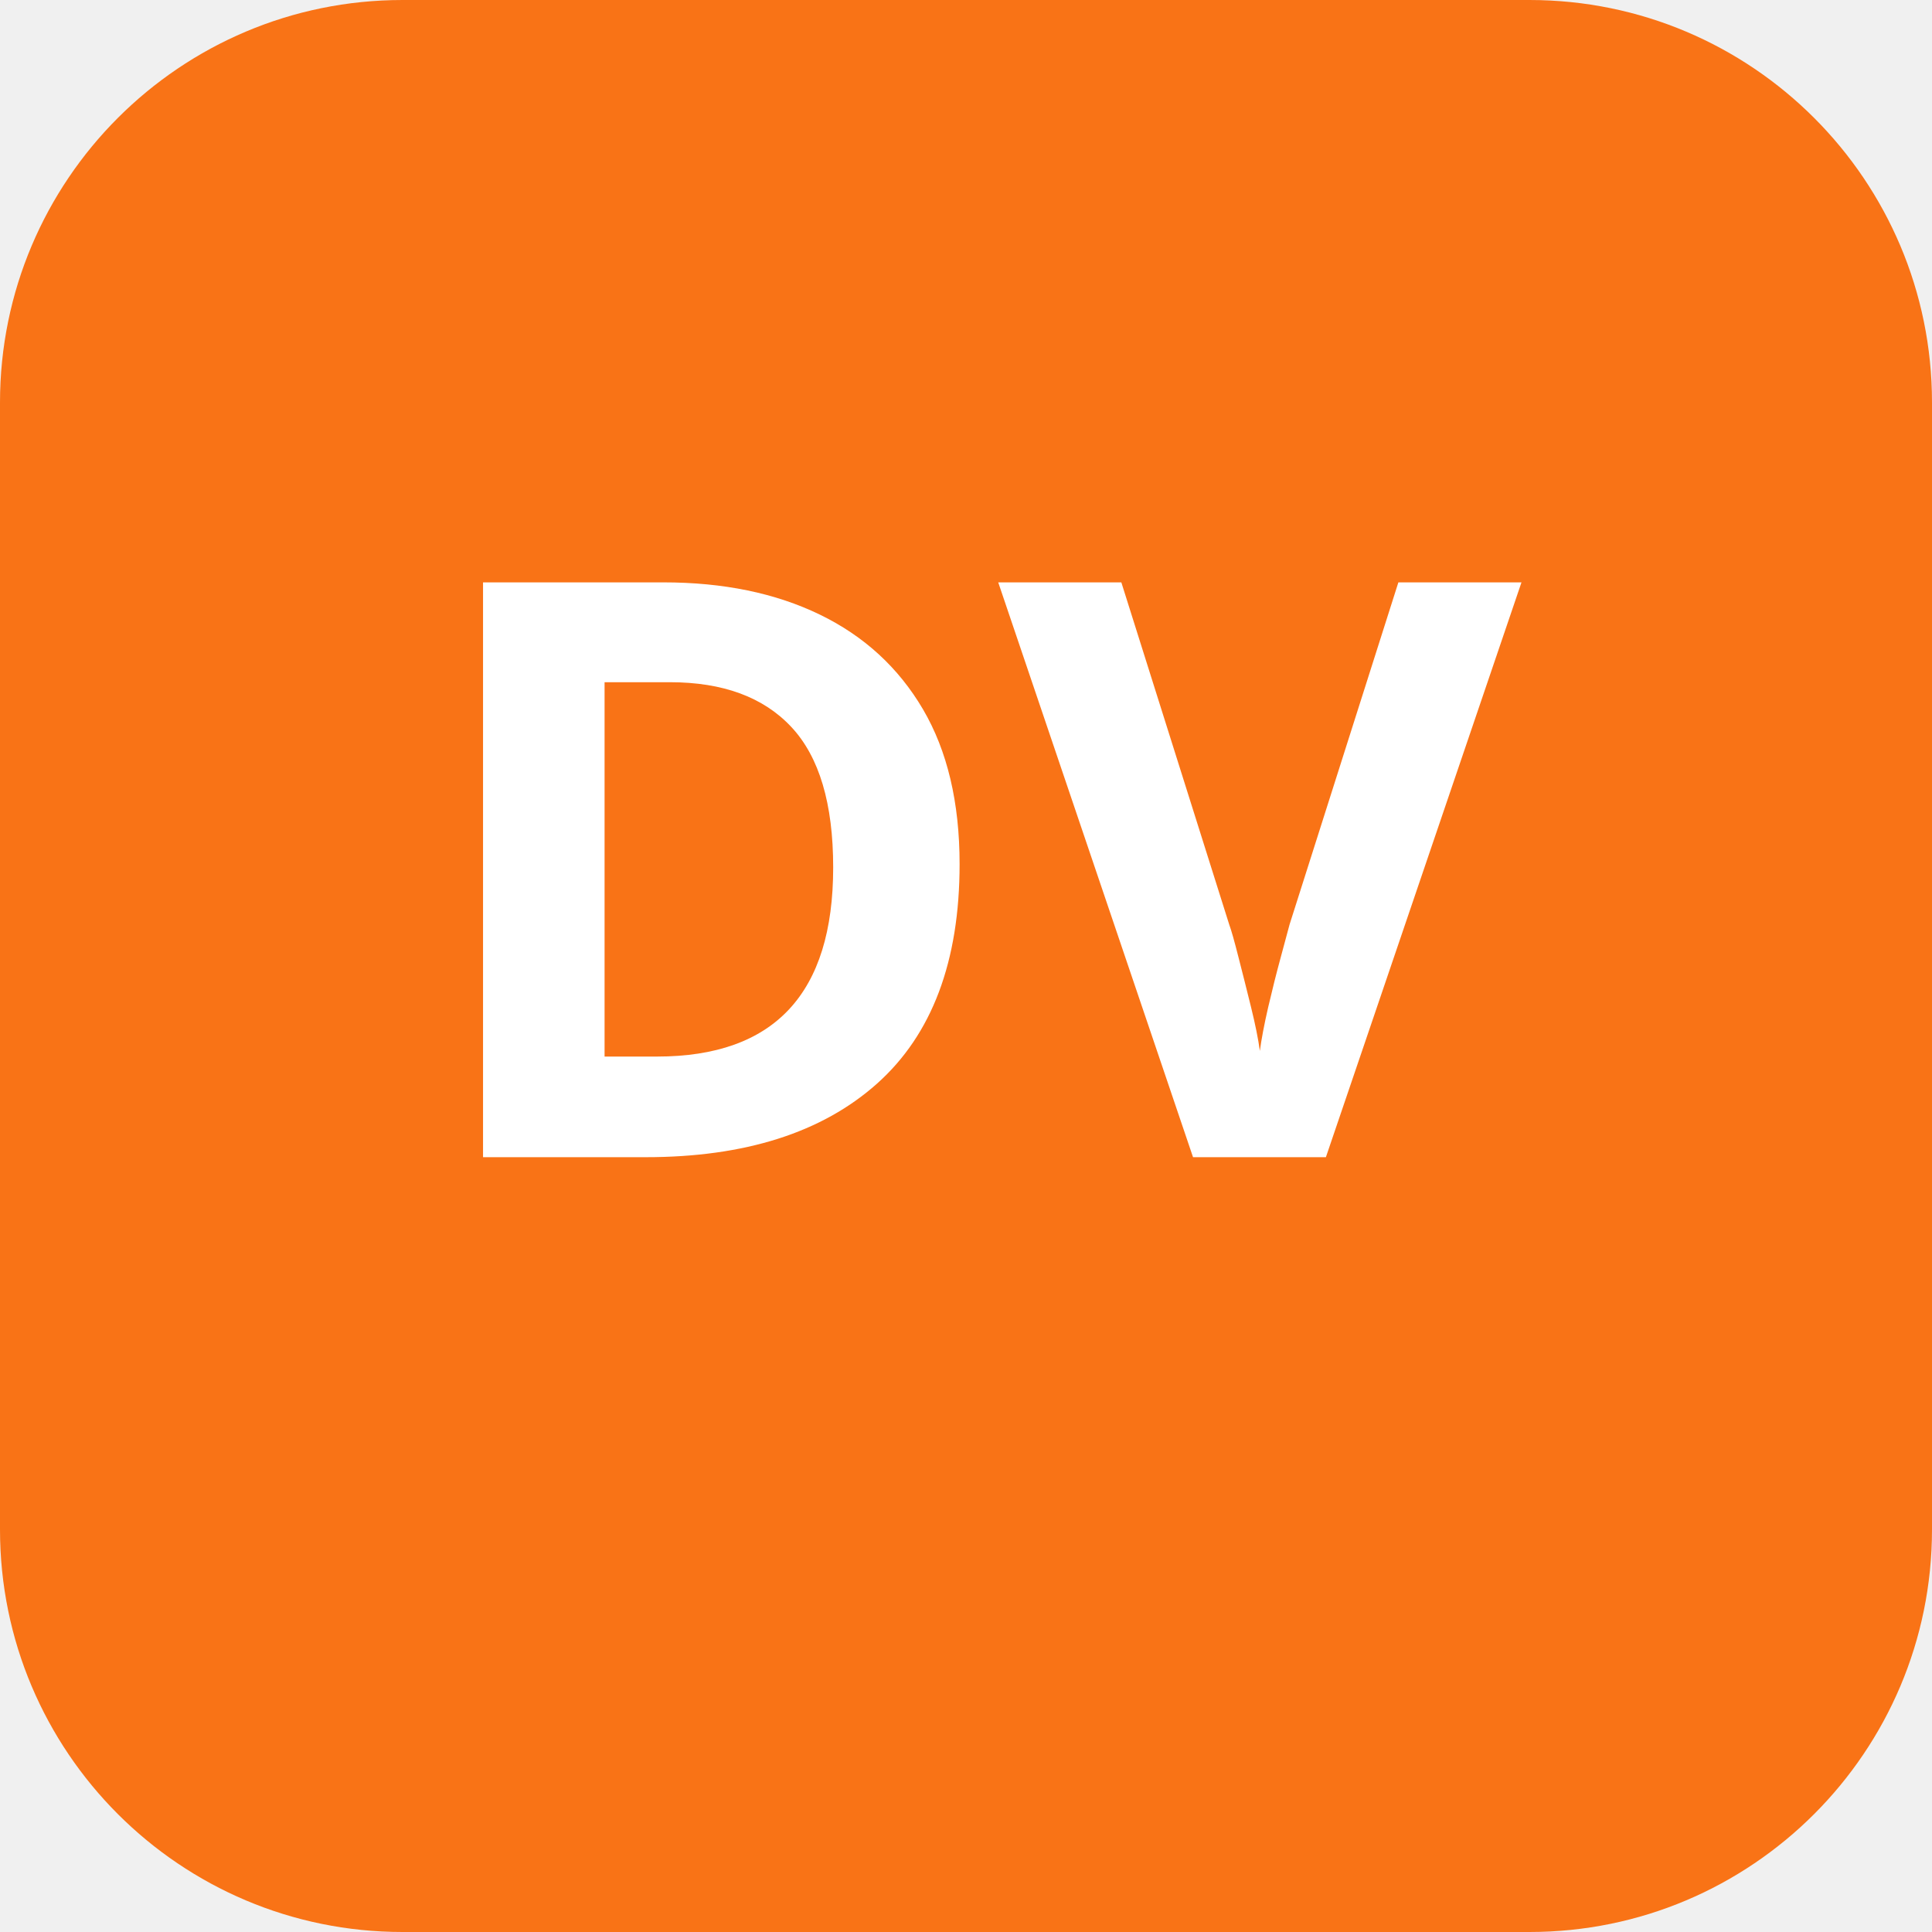
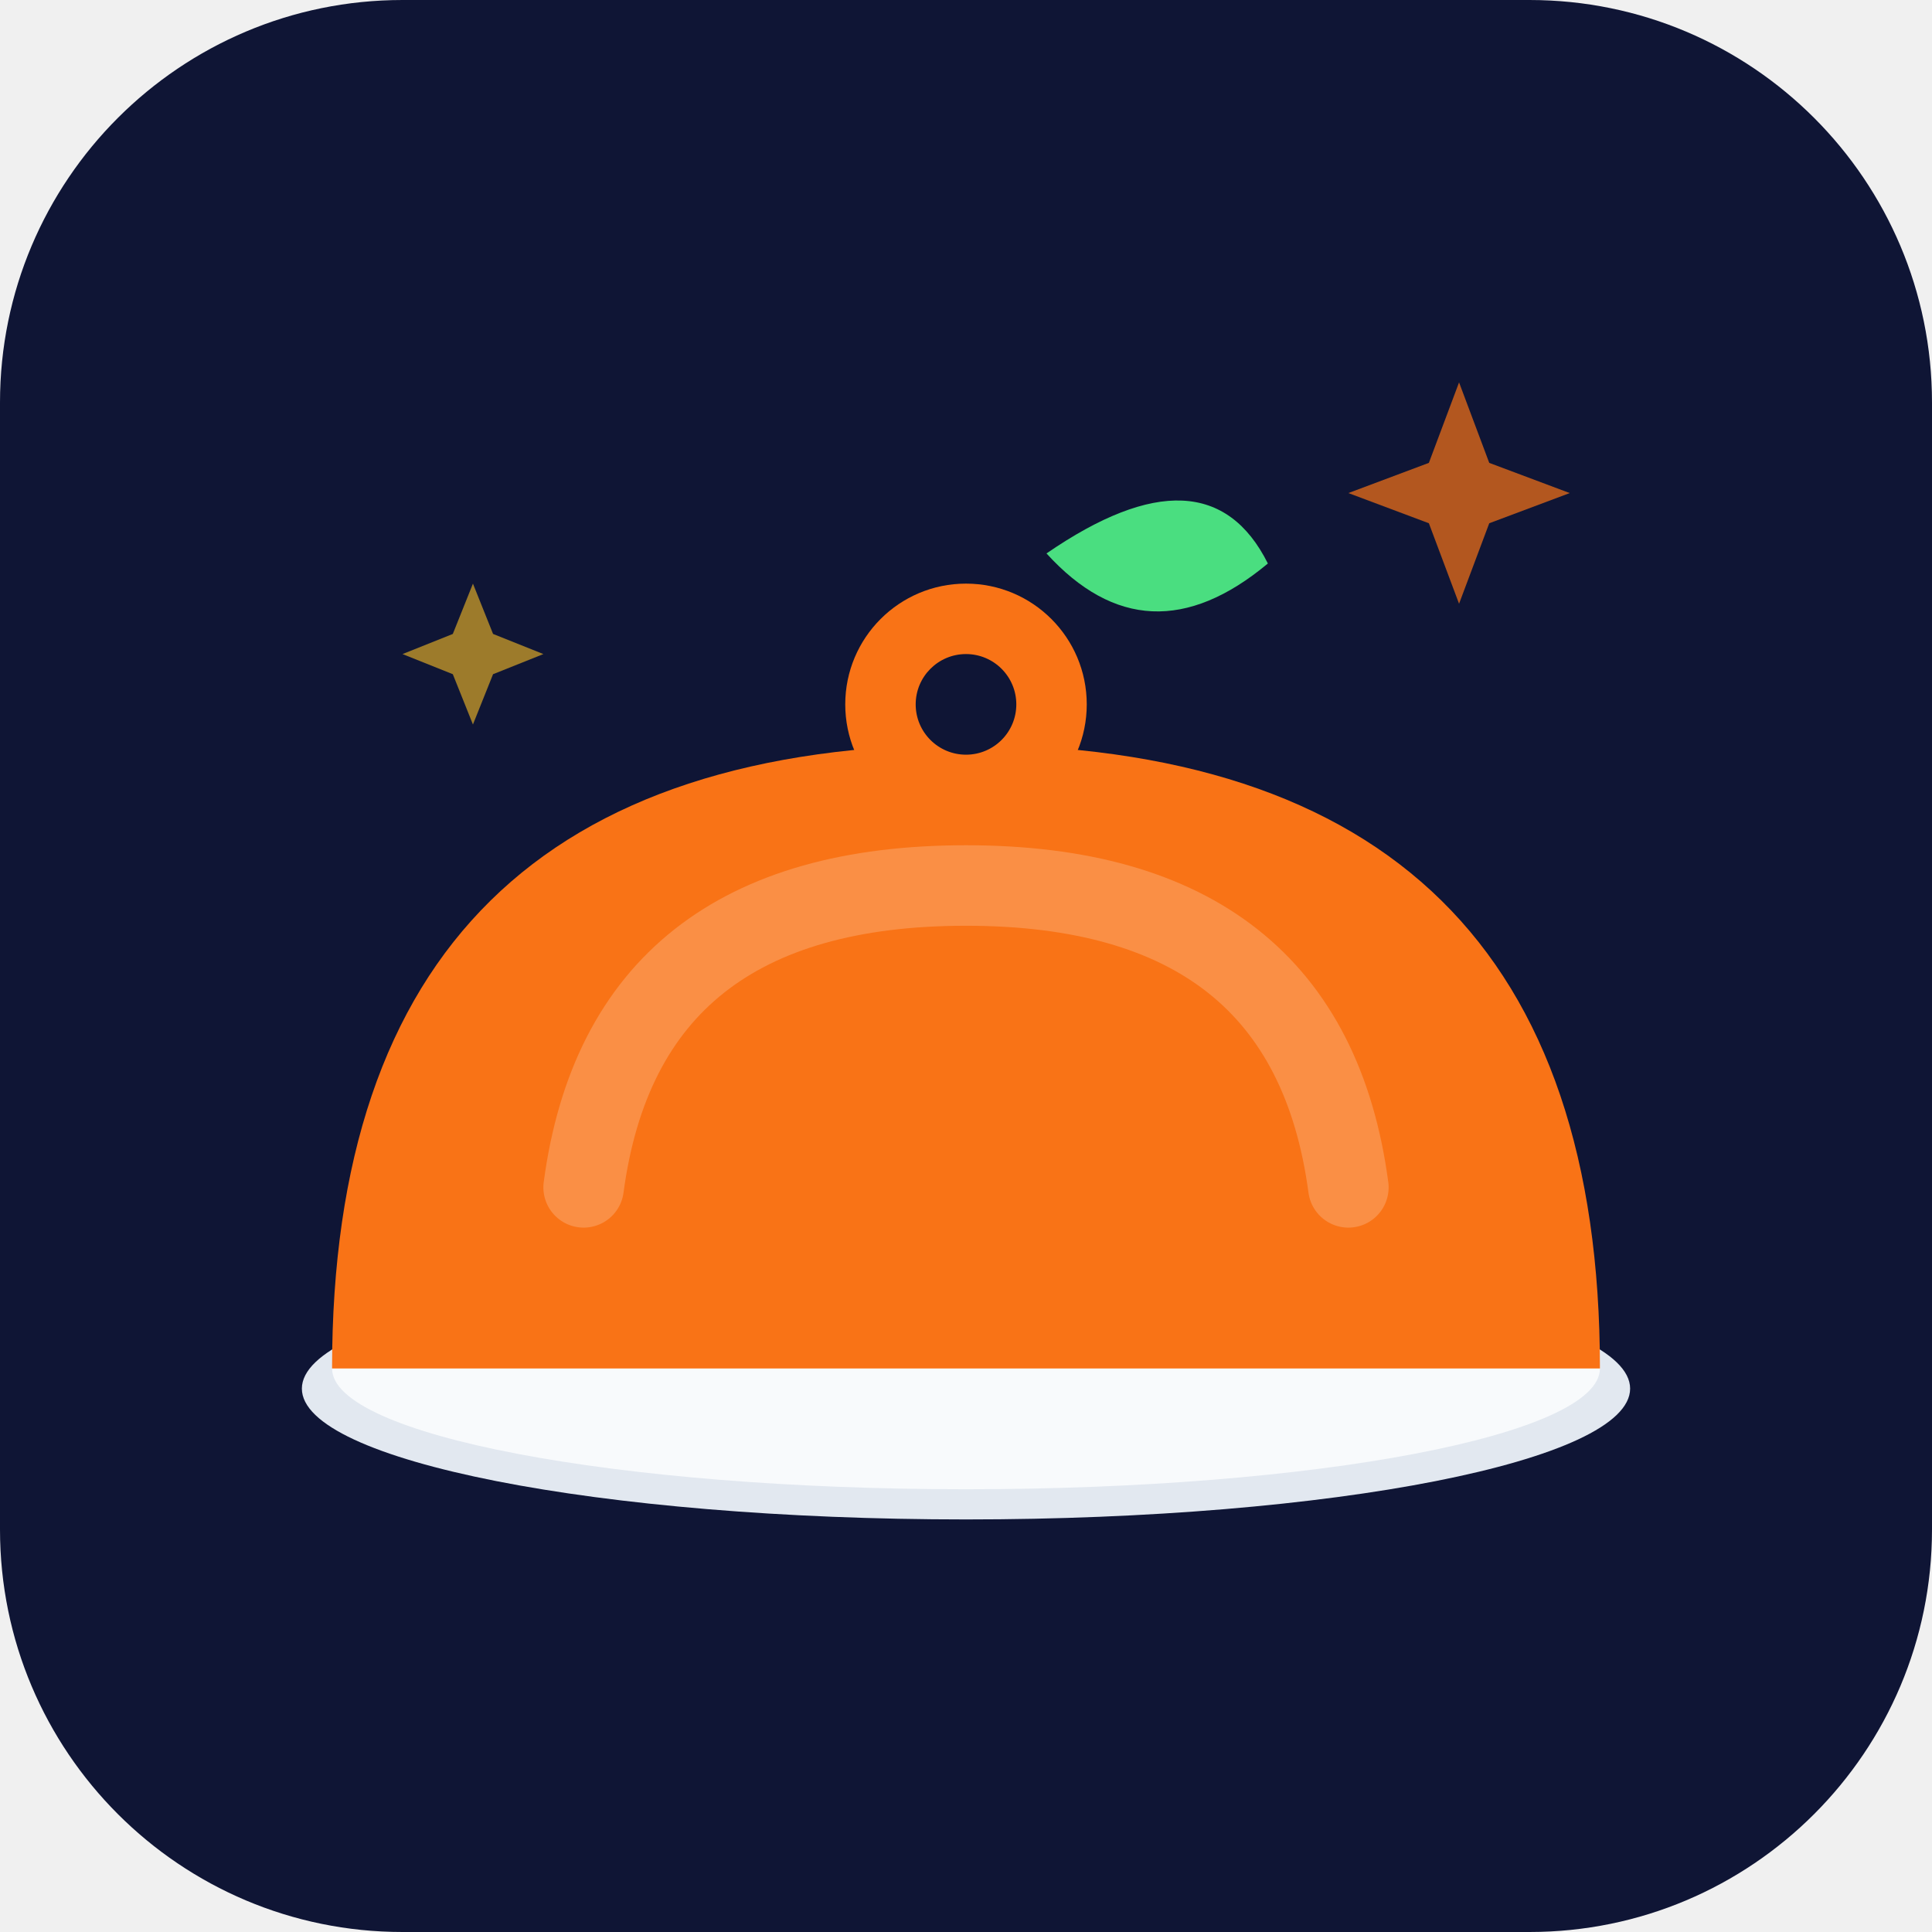
<svg xmlns="http://www.w3.org/2000/svg" width="192" height="192" viewBox="0 0 192 192">
-   <rect width="192" height="192" rx="40" fill="#f97316" />
-   <text x="96" y="115" font-family="system-ui,sans-serif" font-weight="900" font-size="80" text-anchor="middle" fill="white">DV</text>
+   <rect width="192" height="192" rx="40" fill="#0f1535" />
+   <ellipse cx="96" cy="138" rx="66" ry="13" fill="#e2e8f0" />
+   <ellipse cx="96" cy="136" rx="63" ry="12" fill="#f8fafc" />
+   <path d="M33 136 Q33 74 96 74 Q159 74 159 136 Z" fill="#f97316" />
+   <path d="M58 118 Q62 88 96 88 Q130 88 134 118" fill="none" stroke="rgba(255,255,255,0.2)" stroke-width="8" stroke-linecap="round" />
+   <line x1="96" y1="82" x2="96" y2="74" stroke="#f97316" stroke-width="9" />
+   <circle cx="96" cy="70" r="12" fill="#f97316" />
+   <circle cx="96" cy="70" r="5" fill="#0f1535" />
+   <path d="M104 55 Q120 44 126 56 Q114 66 104 55Z" fill="#4ade80" />
+   <path d="M145 38 l3 8 l8 3 l-8 3 l-3 8 l-3-8 l-8-3 l8-3Z" fill="#f97316" opacity="0.7" />
+   <path d="M47 58 l2 5 l5 2 l-5 2 l-2 5 l-2-5 l-5-2 l5-2Z" fill="#fbbf24" opacity="0.6" />
</svg>
